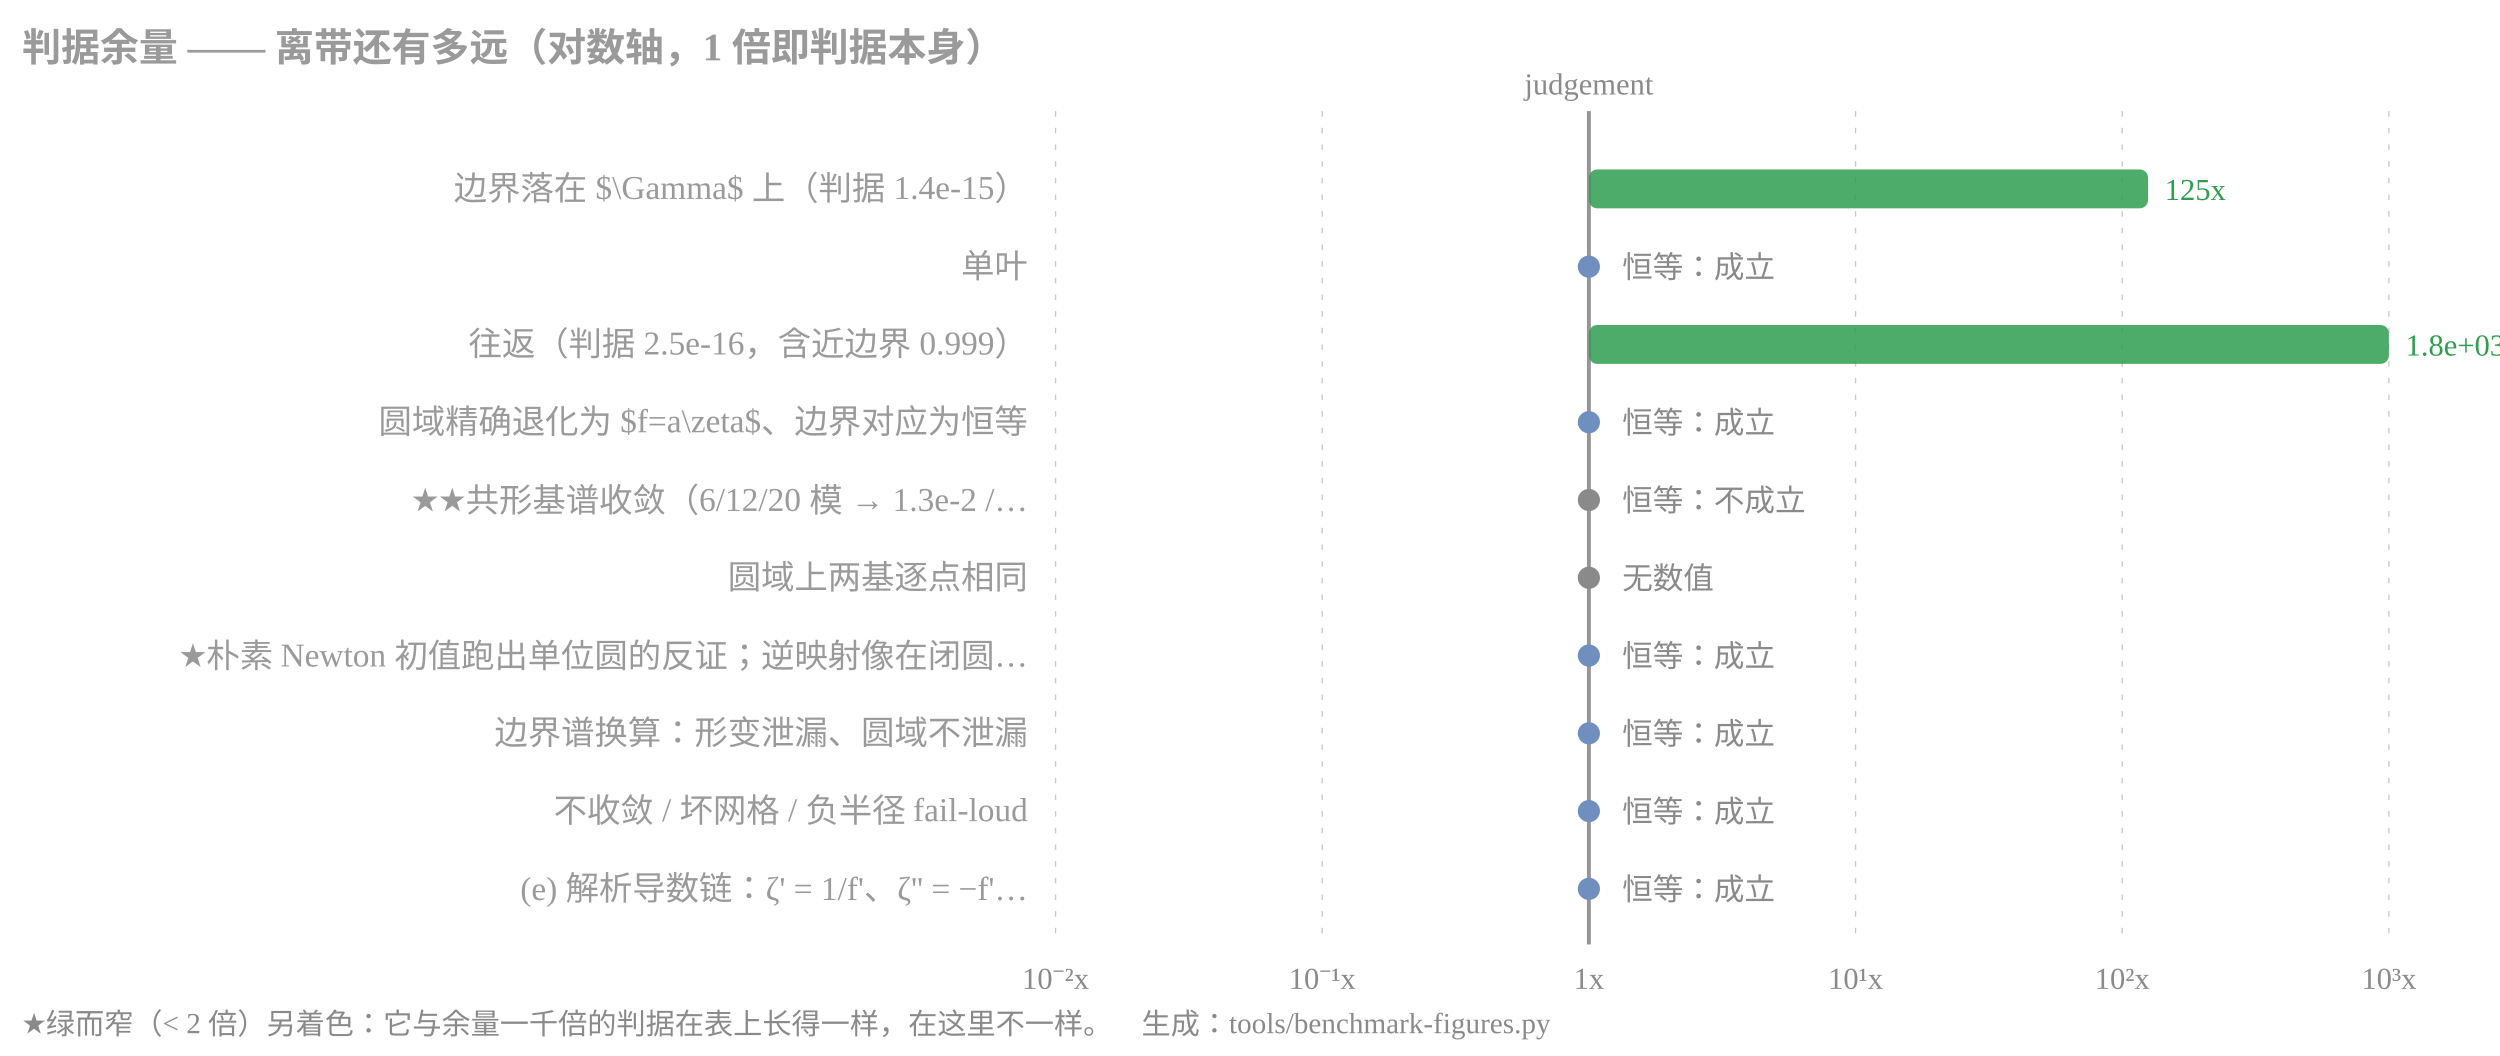
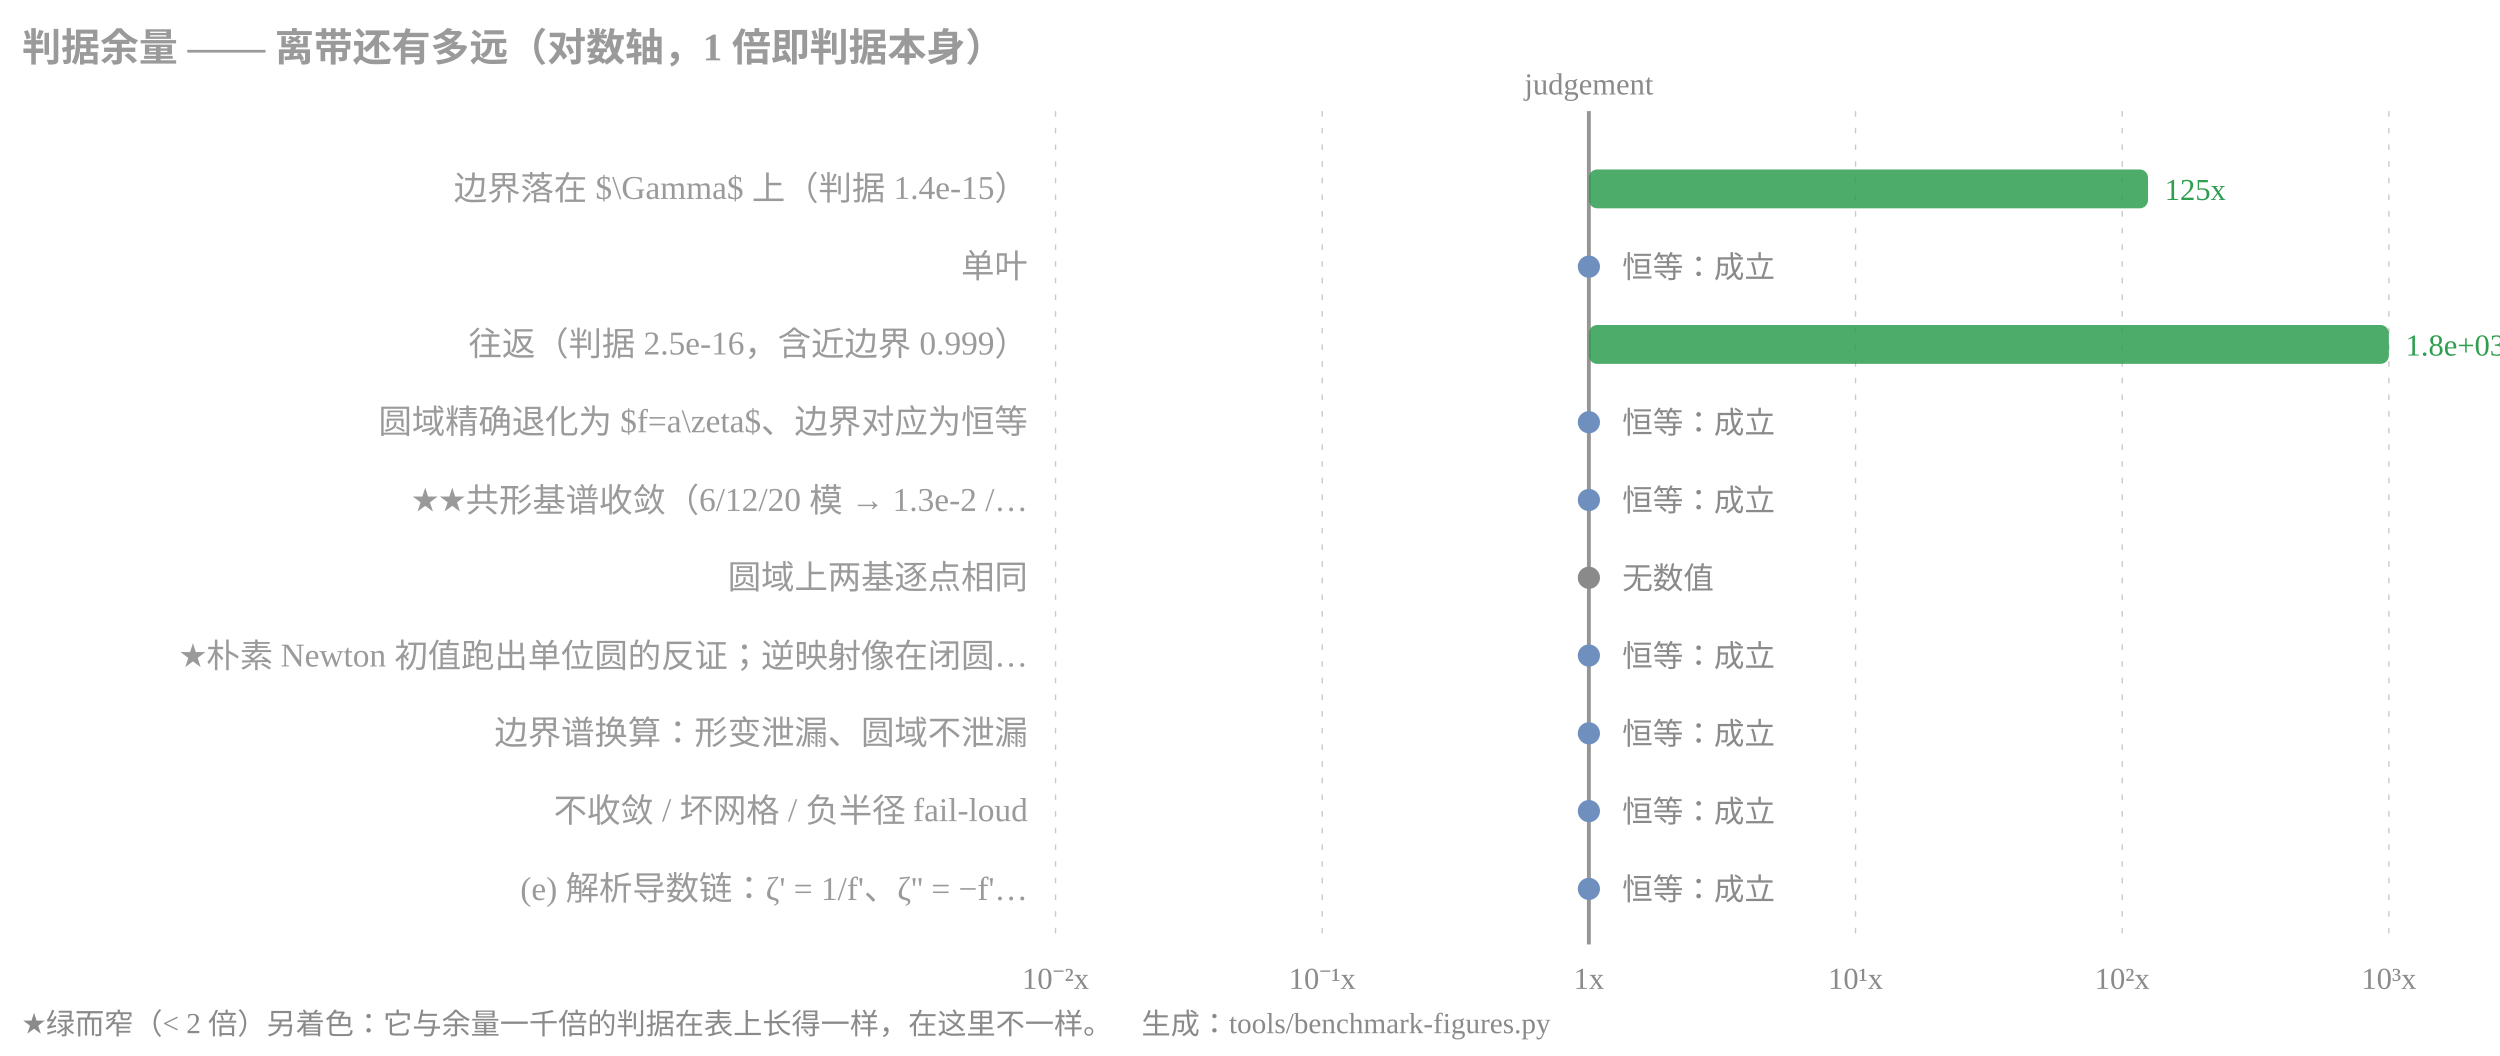
<svg xmlns="http://www.w3.org/2000/svg" viewBox="0 0 900 380" role="img" aria-label="mhd-energy-conformal-map: 每条判据离它的带还有多远">
  <text x="8" y="22" font-size="14" font-weight="600" fill="#9a9a9a">判据余量 —— 离带还有多远（对数轴，1 倍即判据本身）</text>
  <line x1="380.0" y1="40" x2="380.0" y2="340" stroke="#8a8a8a" stroke-width="0.5" stroke-dasharray="2 4" opacity="0.45" />
  <text x="380.0" y="356" font-size="11" fill="#8a8a8a" text-anchor="middle">10⁻²x</text>
  <line x1="476.0" y1="40" x2="476.0" y2="340" stroke="#8a8a8a" stroke-width="0.5" stroke-dasharray="2 4" opacity="0.45" />
  <text x="476.0" y="356" font-size="11" fill="#8a8a8a" text-anchor="middle">10⁻¹x</text>
  <line x1="572.0" y1="40" x2="572.0" y2="340" stroke="#8a8a8a" stroke-width="1.4" opacity="0.9" />
  <text x="572.0" y="356" font-size="11" fill="#8a8a8a" text-anchor="middle">1x</text>
  <line x1="668.0" y1="40" x2="668.0" y2="340" stroke="#8a8a8a" stroke-width="0.5" stroke-dasharray="2 4" opacity="0.45" />
  <text x="668.0" y="356" font-size="11" fill="#8a8a8a" text-anchor="middle">10¹x</text>
  <line x1="764.0" y1="40" x2="764.0" y2="340" stroke="#8a8a8a" stroke-width="0.5" stroke-dasharray="2 4" opacity="0.45" />
  <text x="764.0" y="356" font-size="11" fill="#8a8a8a" text-anchor="middle">10²x</text>
  <line x1="860.0" y1="40" x2="860.0" y2="340" stroke="#8a8a8a" stroke-width="0.5" stroke-dasharray="2 4" opacity="0.45" />
  <text x="860.0" y="356" font-size="11" fill="#8a8a8a" text-anchor="middle">10³x</text>
  <text x="572.0" y="34" font-size="11" fill="#8a8a8a" text-anchor="middle">judgement</text>
  <text x="370" y="72.0" font-size="12" fill="#9a9a9a" text-anchor="end">边界落在 $\Gamma$ 上（判据 1.4e-15）</text>
  <rect x="572.0" y="61.0" width="201.3" height="14" rx="3" fill="#2e9e4f" opacity="0.85" />
  <text x="779.3" y="72.0" font-size="11" fill="#2e9e4f" text-anchor="start">125x</text>
  <text x="370" y="100.0" font-size="12" fill="#9a9a9a" text-anchor="end">单叶</text>
  <circle cx="572.0" cy="96.0" r="4" fill="#6f8fbf" />
  <text x="584.0" y="100.0" font-size="11" fill="#8a8a8a">恒等：成立</text>
  <text x="370" y="128.0" font-size="12" fill="#9a9a9a" text-anchor="end">往返（判据 2.5e-16，含近边界 0.999）</text>
  <rect x="572.0" y="117.0" width="288.0" height="14" rx="3" fill="#2e9e4f" opacity="0.85" />
  <text x="866.0" y="128.0" font-size="11" fill="#2e9e4f" text-anchor="start">1.8e+03x</text>
  <text x="370" y="156.0" font-size="12" fill="#9a9a9a" text-anchor="end">圆域精确退化为 $f=a\zeta$、边界对应为恒等</text>
  <circle cx="572.0" cy="152.0" r="4" fill="#6f8fbf" />
  <text x="584.0" y="156.0" font-size="11" fill="#8a8a8a">恒等：成立</text>
  <text x="370" y="184.0" font-size="12" fill="#9a9a9a" text-anchor="end">★★共形基谱收敛（6/12/20 模 → 1.3e-2 /…</text>
-   <circle cx="572.0" cy="180.0" r="4" fill="#8a8a8a" />
-   <text x="584.0" y="184.0" font-size="11" fill="#8a8a8a">恒等：不成立</text>
+   <circle cx="572.0" cy="180.0" r="4" fill="#6f8fbf" />
+   <text x="584.0" y="184.0" font-size="11" fill="#8a8a8a">恒等：成立</text>
  <text x="370" y="212.0" font-size="12" fill="#9a9a9a" text-anchor="end">圆域上两基逐点相同</text>
  <circle cx="572.0" cy="208.0" r="4" fill="#8a8a8a" />
  <text x="584.0" y="212.0" font-size="11" fill="#8a8a8a">无数值</text>
  <text x="370" y="240.0" font-size="12" fill="#9a9a9a" text-anchor="end">★朴素 Newton 初值跑出单位圆的反证；逆映射像在闭圆…</text>
  <circle cx="572.0" cy="236.0" r="4" fill="#6f8fbf" />
  <text x="584.0" y="240.0" font-size="11" fill="#8a8a8a">恒等：成立</text>
  <text x="370" y="268.0" font-size="12" fill="#9a9a9a" text-anchor="end">边界谱换算：形变泄漏、圆域不泄漏</text>
  <circle cx="572.0" cy="264.0" r="4" fill="#6f8fbf" />
  <text x="584.0" y="268.0" font-size="11" fill="#8a8a8a">恒等：成立</text>
  <text x="370" y="296.0" font-size="12" fill="#9a9a9a" text-anchor="end">不收敛 / 坏网格 / 负半径 fail-loud</text>
  <circle cx="572.0" cy="292.0" r="4" fill="#6f8fbf" />
  <text x="584.0" y="296.0" font-size="11" fill="#8a8a8a">恒等：成立</text>
  <text x="370" y="324.0" font-size="12" fill="#9a9a9a" text-anchor="end">(e) 解析导数链：ζ' = 1/f'、ζ'' = −f'…</text>
  <circle cx="572.0" cy="320.0" r="4" fill="#6f8fbf" />
  <text x="584.0" y="324.0" font-size="11" fill="#8a8a8a">恒等：成立</text>
  <text x="8" y="372" font-size="10.5" fill="#8a8a8a">★绿而窄（&lt; 2 倍）另着色：它与余量一千倍的判据在表上长得一样，在这里不一样。　生成：tools/benchmark-figures.py</text>
</svg>
